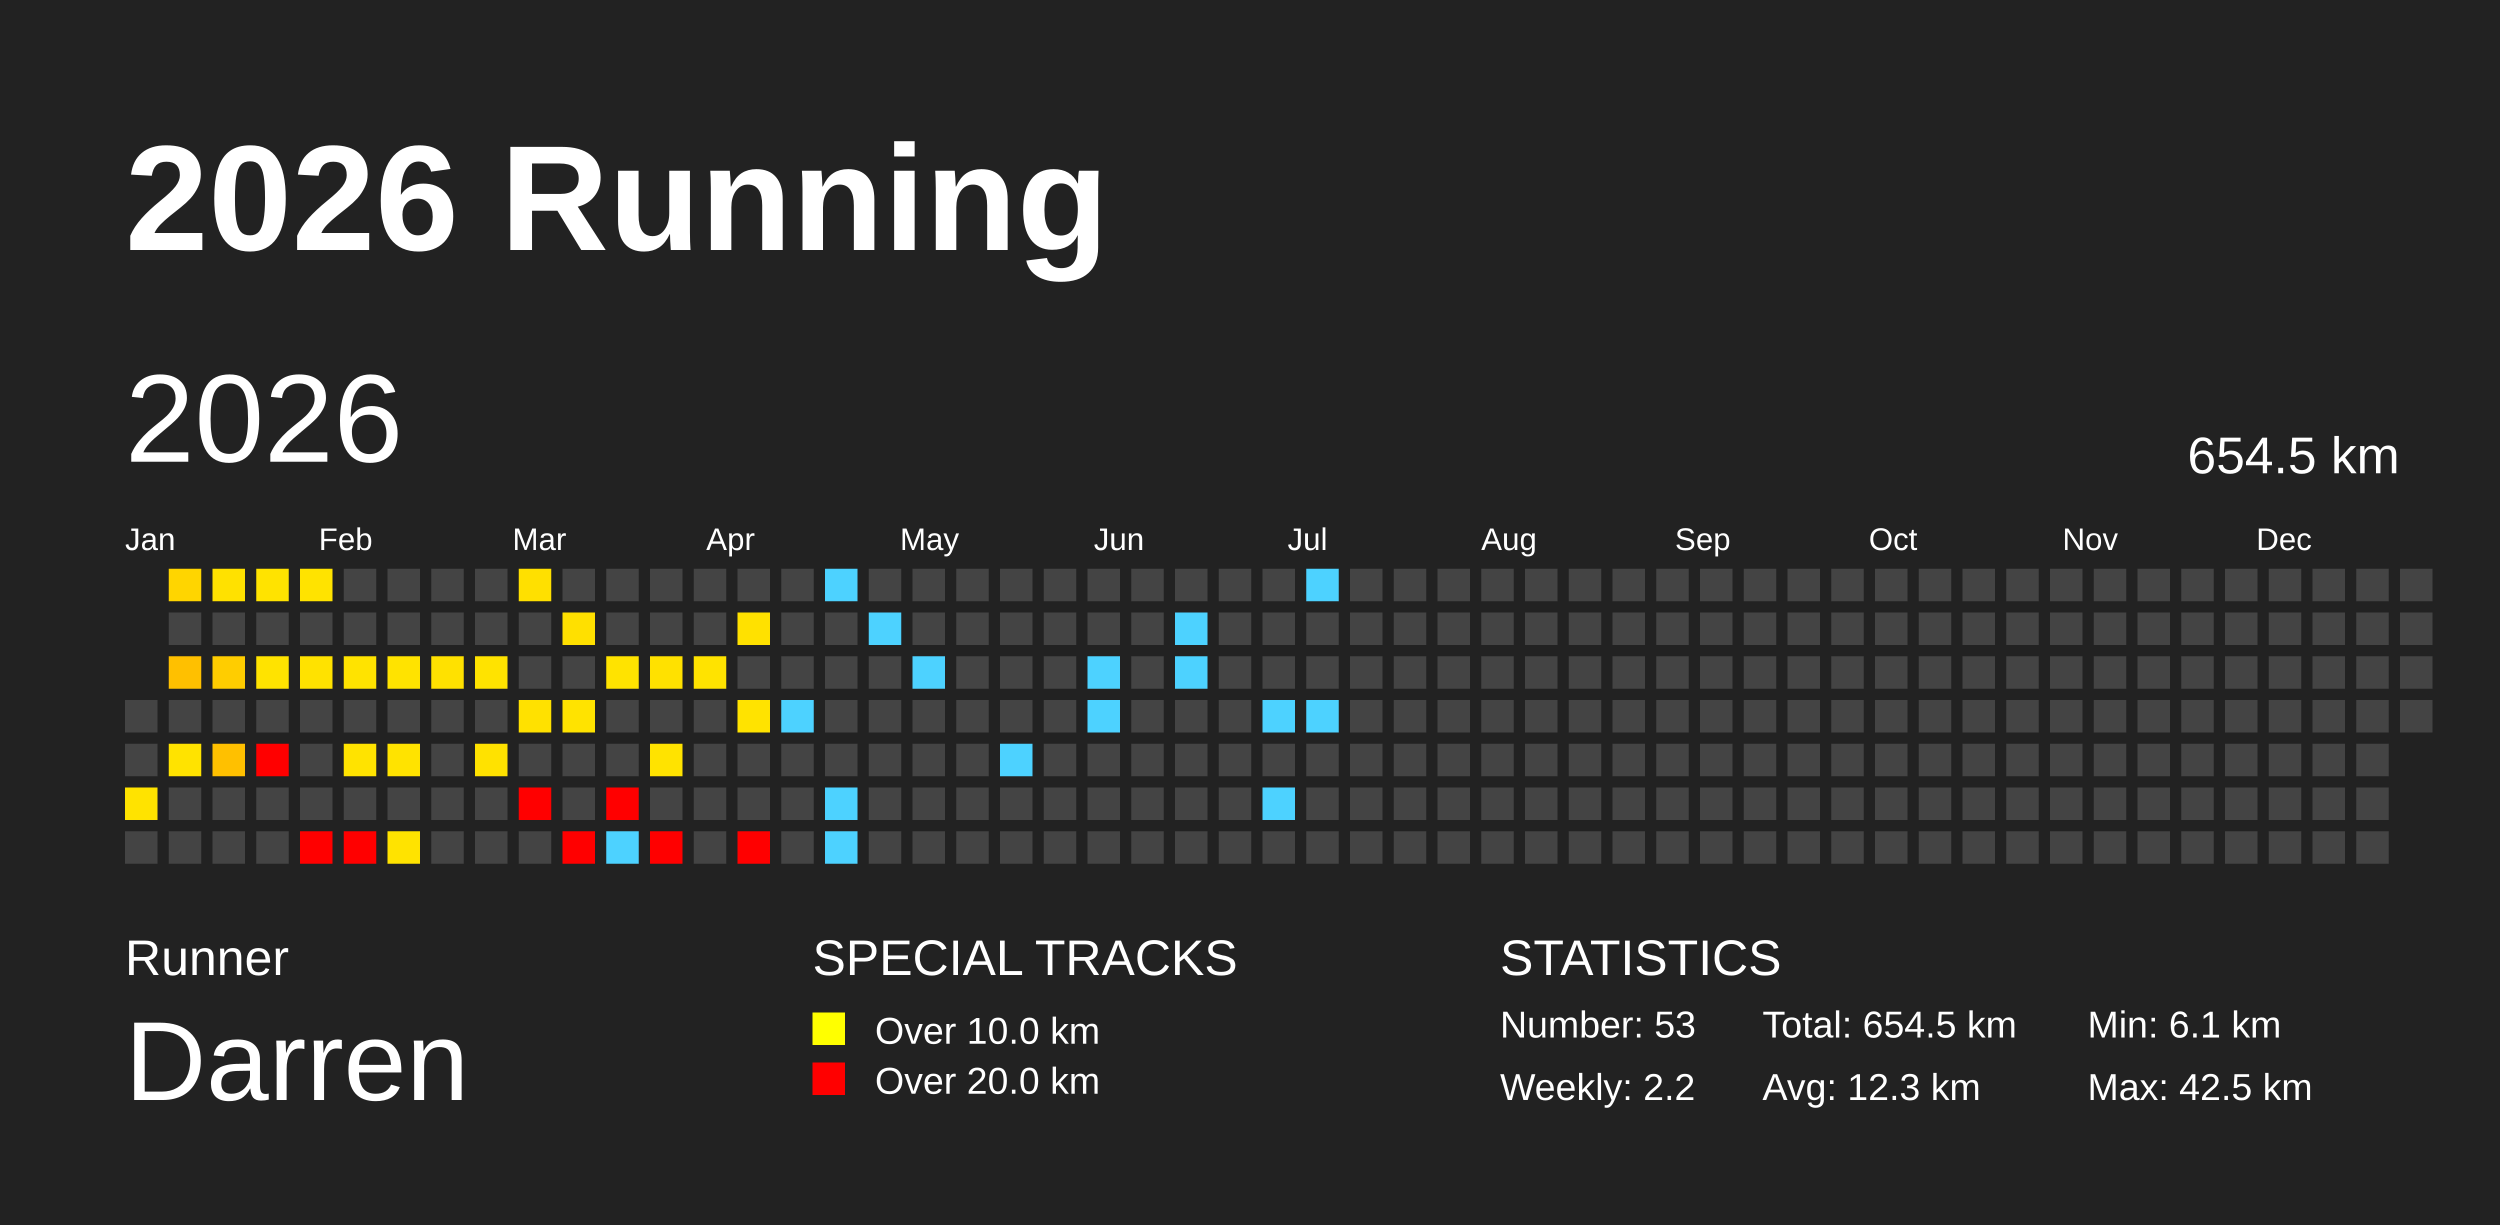
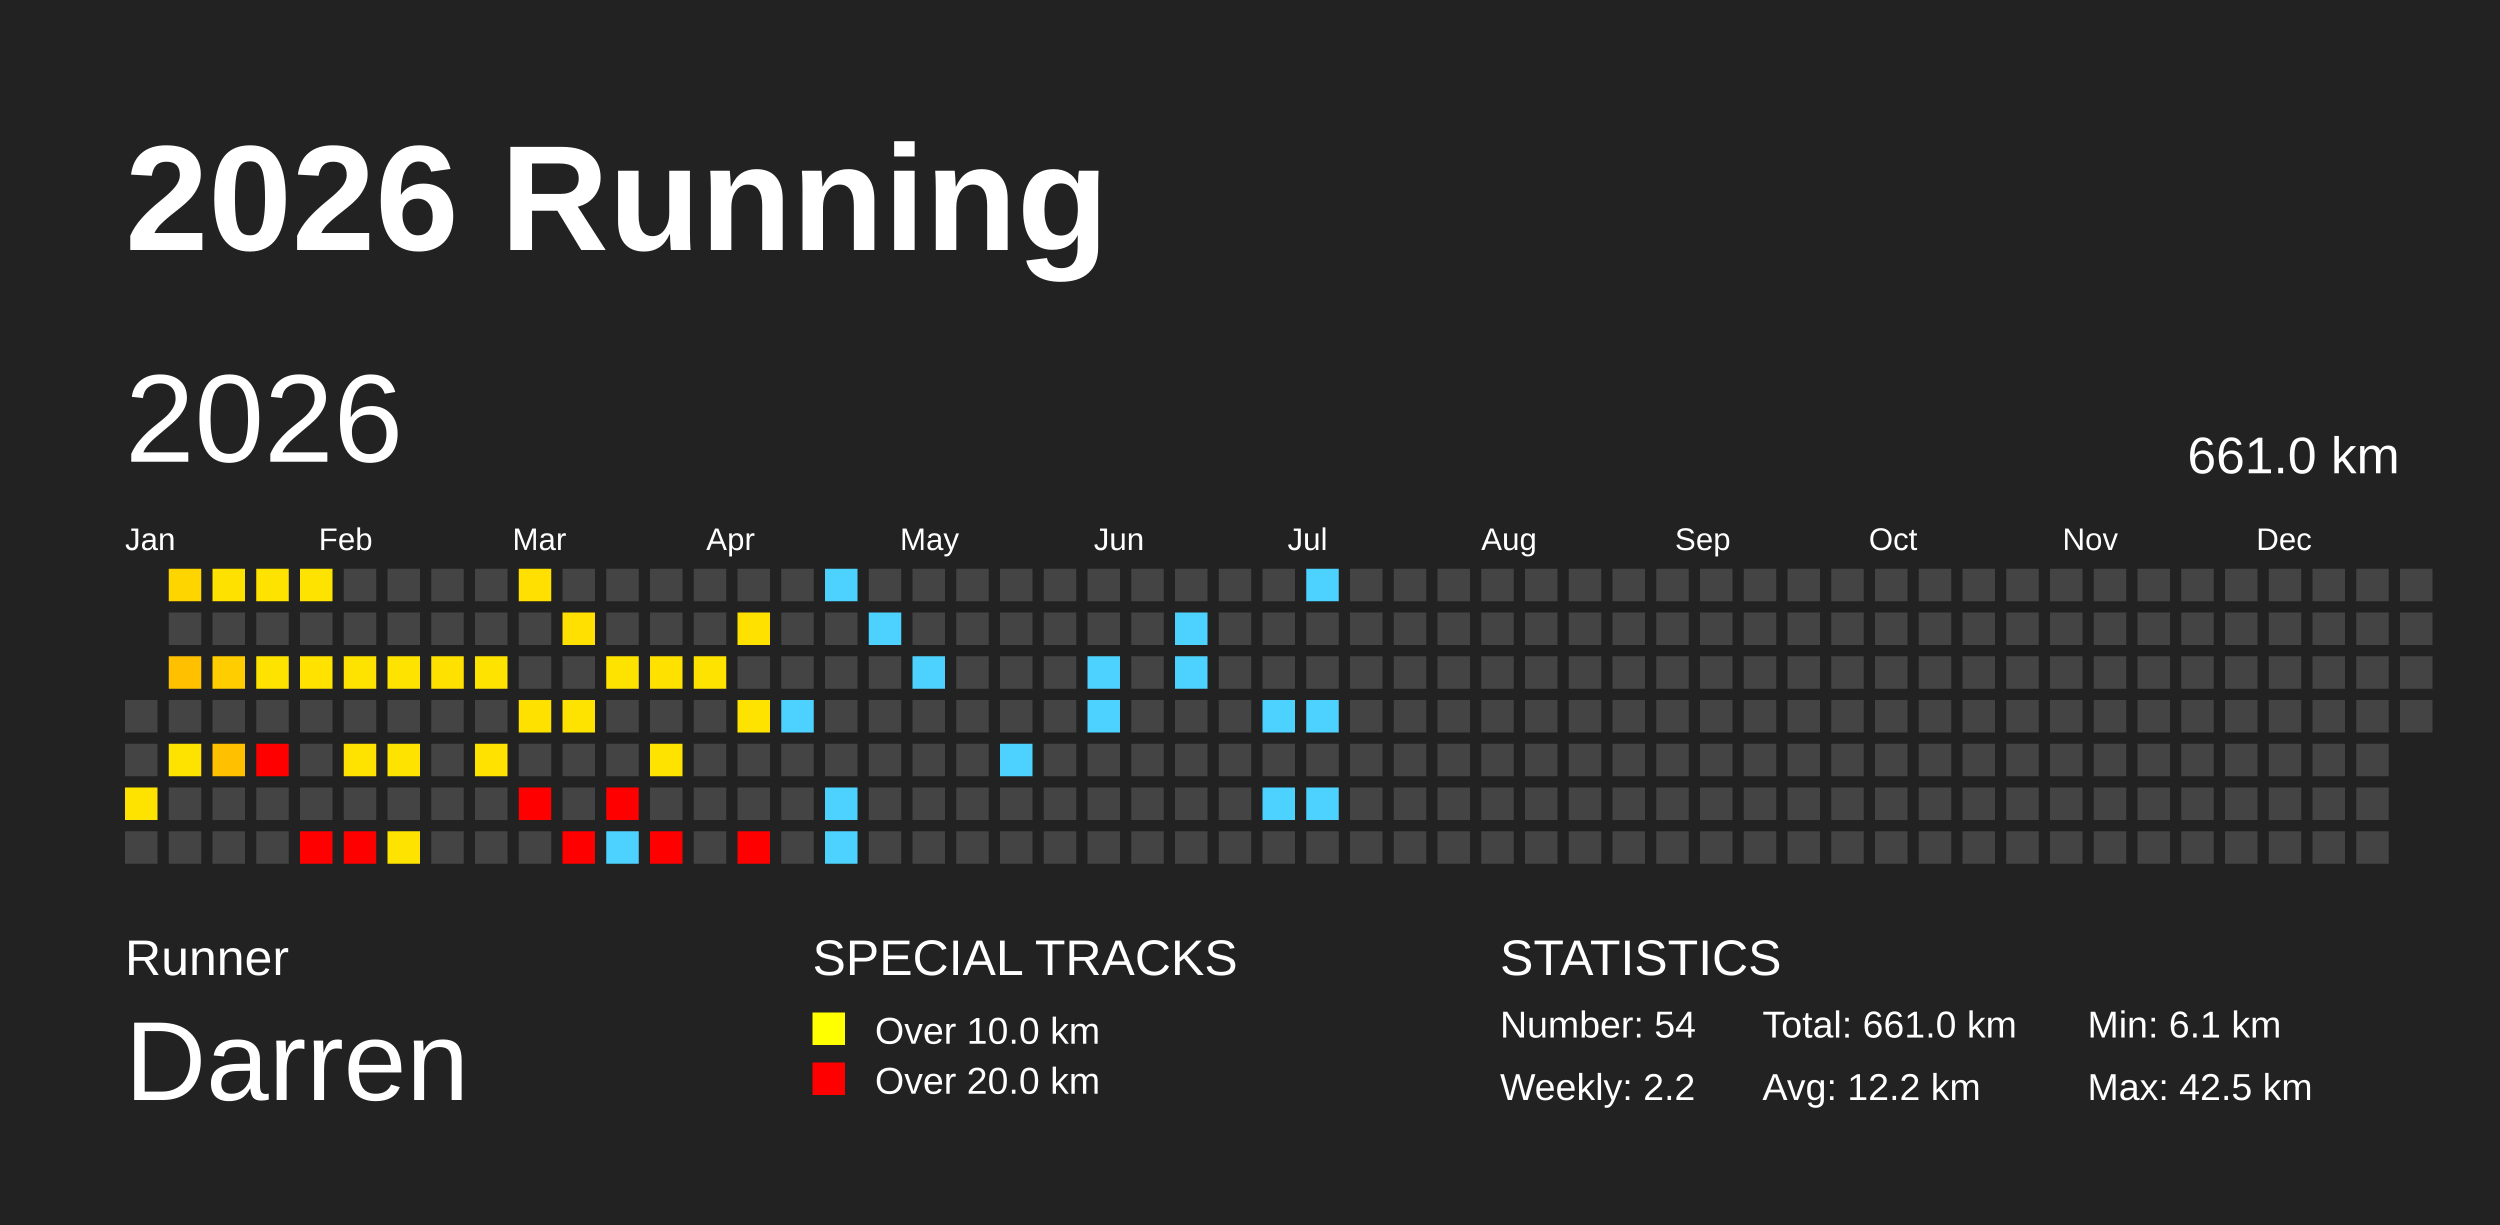
<svg xmlns="http://www.w3.org/2000/svg" baseProfile="full" height="98mm" version="1.1" viewBox="0,0,200,98" width="200mm">
  <defs />
  <rect fill="#222222" height="98" width="200" x="0" y="0" />
  <text fill="#FFFFFF" style="font-size:12px; font-family:Arial; font-weight:bold;" x="10" y="20">2026 Running</text>
  <text fill="#FFFFFF" style="font-size:4px; font-family:Arial" x="10" y="78">Runner</text>
  <text fill="#FFFFFF" style="font-size:9px; font-family:Arial" x="10" y="88">Darren</text>
  <text fill="#FFFFFF" style="font-size:4px; font-family:Arial" x="65" y="78">SPECIAL TRACKS</text>
  <rect fill="yellow" height="2.6" width="2.6" x="65" y="81" />
  <text fill="#FFFFFF" style="font-size:3px; font-family:Arial" x="70" y="83.5">Over 10.0 km</text>
  <rect fill="red" height="2.6" width="2.6" x="65" y="85" />
  <text fill="#FFFFFF" style="font-size:3px; font-family:Arial" x="70" y="87.5">Over 20.0 km</text>
  <text fill="#FFFFFF" style="font-size:4px; font-family:Arial" x="120" y="78">STATISTICS</text>
-   <text fill="#FFFFFF" style="font-size:3px; font-family:Arial" x="120" y="83">Number: 53</text>
+   <text fill="#FFFFFF" style="font-size:3px; font-family:Arial" x="120" y="83">Number: 54</text>
  <text fill="#FFFFFF" style="font-size:3px; font-family:Arial" x="120" y="88">Weekly: 2.2</text>
-   <text fill="#FFFFFF" style="font-size:3px; font-family:Arial" x="141" y="83">Total: 654.5 km</text>
-   <text fill="#FFFFFF" style="font-size:3px; font-family:Arial" x="141" y="88">Avg: 12.3 km</text>
+   <text fill="#FFFFFF" style="font-size:3px; font-family:Arial" x="141" y="83">Total: 661.0 km</text>
+   <text fill="#FFFFFF" style="font-size:3px; font-family:Arial" x="141" y="88">Avg: 12.2 km</text>
  <text fill="#FFFFFF" style="font-size:3px; font-family:Arial" x="167" y="83">Min: 6.1 km</text>
  <text fill="#FFFFFF" style="font-size:3px; font-family:Arial" x="167" y="88">Max: 42.5 km</text>
  <text dominant-baseline="hanging" fill="#FFFFFF" style="font-size:10.0px; font-family:Arial;" x="10" y="30">2026</text>
-   <text dominant-baseline="hanging" fill="#FFFFFF" style="font-size:4.125px; font-family:Arial;" x="175" y="35">654.5 km</text>
+   <text dominant-baseline="hanging" fill="#FFFFFF" style="font-size:4.125px; font-family:Arial;" x="175" y="35">661.0 km</text>
  <text fill="#FFFFFF" style="font-size:2.5px; font-family:Arial" x="10.0" y="44">Jan</text>
  <text fill="#FFFFFF" style="font-size:2.5px; font-family:Arial" x="25.5" y="44">Feb</text>
  <text fill="#FFFFFF" style="font-size:2.5px; font-family:Arial" x="41.0" y="44">Mar</text>
  <text fill="#FFFFFF" style="font-size:2.5px; font-family:Arial" x="56.5" y="44">Apr</text>
  <text fill="#FFFFFF" style="font-size:2.5px; font-family:Arial" x="72.0" y="44">May</text>
  <text fill="#FFFFFF" style="font-size:2.5px; font-family:Arial" x="87.5" y="44">Jun</text>
  <text fill="#FFFFFF" style="font-size:2.5px; font-family:Arial" x="103.0" y="44">Jul</text>
  <text fill="#FFFFFF" style="font-size:2.5px; font-family:Arial" x="118.5" y="44">Aug</text>
  <text fill="#FFFFFF" style="font-size:2.5px; font-family:Arial" x="134.0" y="44">Sep</text>
  <text fill="#FFFFFF" style="font-size:2.5px; font-family:Arial" x="149.5" y="44">Oct</text>
  <text fill="#FFFFFF" style="font-size:2.5px; font-family:Arial" x="165.0" y="44">Nov</text>
  <text fill="#FFFFFF" style="font-size:2.5px; font-family:Arial" x="180.5" y="44">Dec</text>
  <rect fill="#444444" height="2.6" width="2.6" x="10.0" y="56.0" />
  <rect fill="#444444" height="2.6" width="2.6" x="10.0" y="59.5" />
  <rect fill="#ffe300" height="2.6" width="2.6" x="10.0" y="63.0" />
  <rect fill="#444444" height="2.6" width="2.6" x="10.0" y="66.5" />
  <rect fill="#ffd500" height="2.6" width="2.6" x="13.5" y="45.5" />
  <rect fill="#444444" height="2.6" width="2.6" x="13.5" y="49.0" />
  <rect fill="#ffc000" height="2.6" width="2.6" x="13.5" y="52.5" />
  <rect fill="#444444" height="2.6" width="2.6" x="13.5" y="56.0" />
  <rect fill="#ffe300" height="2.6" width="2.6" x="13.5" y="59.5" />
  <rect fill="#444444" height="2.6" width="2.6" x="13.5" y="63.0" />
  <rect fill="#444444" height="2.6" width="2.6" x="13.5" y="66.5" />
  <rect fill="#ffe100" height="2.6" width="2.6" x="17.0" y="45.5" />
  <rect fill="#444444" height="2.6" width="2.6" x="17.0" y="49.0" />
  <rect fill="#ffcd00" height="2.6" width="2.6" x="17.0" y="52.5" />
  <rect fill="#444444" height="2.6" width="2.6" x="17.0" y="56.0" />
  <rect fill="#ffc000" height="2.6" width="2.6" x="17.0" y="59.5" />
  <rect fill="#444444" height="2.6" width="2.6" x="17.0" y="63.0" />
  <rect fill="#444444" height="2.6" width="2.6" x="17.0" y="66.5" />
  <rect fill="#ffe300" height="2.6" width="2.6" x="20.5" y="45.5" />
  <rect fill="#444444" height="2.6" width="2.6" x="20.5" y="49.0" />
  <rect fill="#ffe300" height="2.6" width="2.6" x="20.5" y="52.5" />
  <rect fill="#444444" height="2.6" width="2.6" x="20.5" y="56.0" />
  <rect fill="red" height="2.6" width="2.6" x="20.5" y="59.5" />
  <rect fill="#444444" height="2.6" width="2.6" x="20.5" y="63.0" />
  <rect fill="#444444" height="2.6" width="2.6" x="20.5" y="66.5" />
  <rect fill="#ffe300" height="2.6" width="2.6" x="24.0" y="45.5" />
  <rect fill="#444444" height="2.6" width="2.6" x="24.0" y="49.0" />
  <rect fill="#ffe200" height="2.6" width="2.6" x="24.0" y="52.5" />
  <rect fill="#444444" height="2.6" width="2.6" x="24.0" y="56.0" />
  <rect fill="#444444" height="2.6" width="2.6" x="24.0" y="59.5" />
  <rect fill="#444444" height="2.6" width="2.6" x="24.0" y="63.0" />
  <rect fill="red" height="2.6" width="2.6" x="24.0" y="66.5" />
  <rect fill="#444444" height="2.6" width="2.6" x="27.5" y="45.5" />
  <rect fill="#444444" height="2.6" width="2.6" x="27.5" y="49.0" />
  <rect fill="#ffe300" height="2.6" width="2.6" x="27.5" y="52.5" />
  <rect fill="#444444" height="2.6" width="2.6" x="27.5" y="56.0" />
  <rect fill="#ffe300" height="2.6" width="2.6" x="27.5" y="59.5" />
  <rect fill="#444444" height="2.6" width="2.6" x="27.5" y="63.0" />
  <rect fill="red" height="2.6" width="2.6" x="27.5" y="66.5" />
  <rect fill="#444444" height="2.6" width="2.6" x="31.0" y="45.5" />
  <rect fill="#444444" height="2.6" width="2.6" x="31.0" y="49.0" />
  <rect fill="#ffe300" height="2.6" width="2.6" x="31.0" y="52.5" />
  <rect fill="#444444" height="2.6" width="2.6" x="31.0" y="56.0" />
  <rect fill="#ffe300" height="2.6" width="2.6" x="31.0" y="59.5" />
  <rect fill="#444444" height="2.6" width="2.6" x="31.0" y="63.0" />
  <rect fill="#ffe300" height="2.6" width="2.6" x="31.0" y="66.5" />
  <rect fill="#444444" height="2.6" width="2.6" x="34.5" y="45.5" />
  <rect fill="#444444" height="2.6" width="2.6" x="34.5" y="49.0" />
  <rect fill="#ffe100" height="2.6" width="2.6" x="34.5" y="52.5" />
  <rect fill="#444444" height="2.6" width="2.6" x="34.5" y="56.0" />
  <rect fill="#444444" height="2.6" width="2.6" x="34.5" y="59.5" />
  <rect fill="#444444" height="2.6" width="2.6" x="34.5" y="63.0" />
  <rect fill="#444444" height="2.6" width="2.6" x="34.5" y="66.5" />
  <rect fill="#444444" height="2.6" width="2.6" x="38.0" y="45.5" />
  <rect fill="#444444" height="2.6" width="2.6" x="38.0" y="49.0" />
  <rect fill="#ffe300" height="2.6" width="2.6" x="38.0" y="52.5" />
  <rect fill="#444444" height="2.6" width="2.6" x="38.0" y="56.0" />
  <rect fill="#ffe200" height="2.6" width="2.6" x="38.0" y="59.5" />
  <rect fill="#444444" height="2.6" width="2.6" x="38.0" y="63.0" />
  <rect fill="#444444" height="2.6" width="2.6" x="38.0" y="66.5" />
  <rect fill="#ffe000" height="2.6" width="2.6" x="41.5" y="45.5" />
  <rect fill="#444444" height="2.6" width="2.6" x="41.5" y="49.0" />
  <rect fill="#444444" height="2.6" width="2.6" x="41.5" y="52.5" />
  <rect fill="#ffe100" height="2.6" width="2.6" x="41.5" y="56.0" />
  <rect fill="#444444" height="2.6" width="2.6" x="41.5" y="59.5" />
  <rect fill="red" height="2.6" width="2.6" x="41.5" y="63.0" />
  <rect fill="#444444" height="2.6" width="2.6" x="41.5" y="66.5" />
  <rect fill="#444444" height="2.6" width="2.6" x="45.0" y="45.5" />
  <rect fill="#ffe000" height="2.6" width="2.6" x="45.0" y="49.0" />
  <rect fill="#444444" height="2.6" width="2.6" x="45.0" y="52.5" />
  <rect fill="#ffe300" height="2.6" width="2.6" x="45.0" y="56.0" />
  <rect fill="#444444" height="2.6" width="2.6" x="45.0" y="59.5" />
  <rect fill="#444444" height="2.6" width="2.6" x="45.0" y="63.0" />
  <rect fill="red" height="2.6" width="2.6" x="45.0" y="66.5" />
  <rect fill="#444444" height="2.6" width="2.6" x="48.5" y="45.5" />
  <rect fill="#444444" height="2.6" width="2.6" x="48.5" y="49.0" />
  <rect fill="#ffe300" height="2.6" width="2.6" x="48.5" y="52.5" />
  <rect fill="#444444" height="2.6" width="2.6" x="48.5" y="56.0" />
  <rect fill="#444444" height="2.6" width="2.6" x="48.5" y="59.5" />
  <rect fill="red" height="2.6" width="2.6" x="48.5" y="63.0" />
  <rect fill="#4dd2ff" height="2.6" width="2.6" x="48.5" y="66.5" />
  <rect fill="#444444" height="2.6" width="2.6" x="52.0" y="45.5" />
  <rect fill="#444444" height="2.6" width="2.6" x="52.0" y="49.0" />
  <rect fill="#ffe100" height="2.6" width="2.6" x="52.0" y="52.5" />
  <rect fill="#444444" height="2.6" width="2.6" x="52.0" y="56.0" />
  <rect fill="#ffe300" height="2.6" width="2.6" x="52.0" y="59.5" />
  <rect fill="#444444" height="2.6" width="2.6" x="52.0" y="63.0" />
  <rect fill="red" height="2.6" width="2.6" x="52.0" y="66.5" />
  <rect fill="#444444" height="2.6" width="2.6" x="55.5" y="45.5" />
  <rect fill="#444444" height="2.6" width="2.6" x="55.5" y="49.0" />
  <rect fill="#ffe300" height="2.6" width="2.6" x="55.5" y="52.5" />
  <rect fill="#444444" height="2.6" width="2.6" x="55.5" y="56.0" />
  <rect fill="#444444" height="2.6" width="2.6" x="55.5" y="59.5" />
  <rect fill="#444444" height="2.6" width="2.6" x="55.5" y="63.0" />
  <rect fill="#444444" height="2.6" width="2.6" x="55.5" y="66.5" />
  <rect fill="#444444" height="2.6" width="2.6" x="59.0" y="45.5" />
  <rect fill="#ffe100" height="2.6" width="2.6" x="59.0" y="49.0" />
  <rect fill="#444444" height="2.6" width="2.6" x="59.0" y="52.5" />
  <rect fill="#ffe300" height="2.6" width="2.6" x="59.0" y="56.0" />
  <rect fill="#444444" height="2.6" width="2.6" x="59.0" y="59.5" />
  <rect fill="#444444" height="2.6" width="2.6" x="59.0" y="63.0" />
  <rect fill="red" height="2.6" width="2.6" x="59.0" y="66.5" />
  <rect fill="#444444" height="2.6" width="2.6" x="62.5" y="45.5" />
  <rect fill="#444444" height="2.6" width="2.6" x="62.5" y="49.0" />
  <rect fill="#444444" height="2.6" width="2.6" x="62.5" y="52.5" />
  <rect fill="#4dd2ff" height="2.6" width="2.6" x="62.5" y="56.0" />
  <rect fill="#444444" height="2.6" width="2.6" x="62.5" y="59.5" />
  <rect fill="#444444" height="2.6" width="2.6" x="62.5" y="63.0" />
  <rect fill="#444444" height="2.6" width="2.6" x="62.5" y="66.5" />
  <rect fill="#4dd2ff" height="2.6" width="2.6" x="66.0" y="45.5" />
  <rect fill="#444444" height="2.6" width="2.6" x="66.0" y="49.0" />
  <rect fill="#444444" height="2.6" width="2.6" x="66.0" y="52.5" />
  <rect fill="#444444" height="2.6" width="2.6" x="66.0" y="56.0" />
  <rect fill="#444444" height="2.6" width="2.6" x="66.0" y="59.5" />
  <rect fill="#4dd2ff" height="2.6" width="2.6" x="66.0" y="63.0" />
  <rect fill="#4dd2ff" height="2.6" width="2.6" x="66.0" y="66.5" />
  <rect fill="#444444" height="2.6" width="2.6" x="69.5" y="45.5" />
  <rect fill="#4dd2ff" height="2.6" width="2.6" x="69.5" y="49.0" />
  <rect fill="#444444" height="2.6" width="2.6" x="69.5" y="52.5" />
  <rect fill="#444444" height="2.6" width="2.6" x="69.5" y="56.0" />
  <rect fill="#444444" height="2.6" width="2.6" x="69.5" y="59.5" />
  <rect fill="#444444" height="2.6" width="2.6" x="69.5" y="63.0" />
  <rect fill="#444444" height="2.6" width="2.6" x="69.5" y="66.5" />
  <rect fill="#444444" height="2.6" width="2.6" x="73.0" y="45.5" />
  <rect fill="#444444" height="2.6" width="2.6" x="73.0" y="49.0" />
  <rect fill="#4dd2ff" height="2.6" width="2.6" x="73.0" y="52.5" />
  <rect fill="#444444" height="2.6" width="2.6" x="73.0" y="56.0" />
  <rect fill="#444444" height="2.6" width="2.6" x="73.0" y="59.5" />
  <rect fill="#444444" height="2.6" width="2.6" x="73.0" y="63.0" />
  <rect fill="#444444" height="2.6" width="2.6" x="73.0" y="66.5" />
  <rect fill="#444444" height="2.6" width="2.6" x="76.5" y="45.5" />
  <rect fill="#444444" height="2.6" width="2.6" x="76.5" y="49.0" />
  <rect fill="#444444" height="2.6" width="2.6" x="76.5" y="52.5" />
  <rect fill="#444444" height="2.6" width="2.6" x="76.5" y="56.0" />
  <rect fill="#444444" height="2.6" width="2.6" x="76.5" y="59.5" />
  <rect fill="#444444" height="2.6" width="2.6" x="76.5" y="63.0" />
  <rect fill="#444444" height="2.6" width="2.6" x="76.5" y="66.5" />
  <rect fill="#444444" height="2.6" width="2.6" x="80.0" y="45.5" />
  <rect fill="#444444" height="2.6" width="2.6" x="80.0" y="49.0" />
  <rect fill="#444444" height="2.6" width="2.6" x="80.0" y="52.5" />
  <rect fill="#444444" height="2.6" width="2.6" x="80.0" y="56.0" />
  <rect fill="#4dd2ff" height="2.6" width="2.6" x="80.0" y="59.5" />
  <rect fill="#444444" height="2.6" width="2.6" x="80.0" y="63.0" />
  <rect fill="#444444" height="2.6" width="2.6" x="80.0" y="66.5" />
  <rect fill="#444444" height="2.6" width="2.6" x="83.5" y="45.5" />
  <rect fill="#444444" height="2.6" width="2.6" x="83.5" y="49.0" />
  <rect fill="#444444" height="2.6" width="2.6" x="83.5" y="52.5" />
  <rect fill="#444444" height="2.6" width="2.6" x="83.5" y="56.0" />
  <rect fill="#444444" height="2.6" width="2.6" x="83.5" y="59.5" />
  <rect fill="#444444" height="2.6" width="2.6" x="83.5" y="63.0" />
  <rect fill="#444444" height="2.6" width="2.6" x="83.5" y="66.5" />
  <rect fill="#444444" height="2.6" width="2.6" x="87.0" y="45.5" />
  <rect fill="#444444" height="2.6" width="2.6" x="87.0" y="49.0" />
  <rect fill="#4dd2ff" height="2.6" width="2.6" x="87.0" y="52.5" />
  <rect fill="#4dd2ff" height="2.6" width="2.6" x="87.0" y="56.0" />
  <rect fill="#444444" height="2.6" width="2.6" x="87.0" y="59.5" />
  <rect fill="#444444" height="2.6" width="2.6" x="87.0" y="63.0" />
  <rect fill="#444444" height="2.6" width="2.6" x="87.0" y="66.5" />
  <rect fill="#444444" height="2.6" width="2.6" x="90.5" y="45.5" />
  <rect fill="#444444" height="2.6" width="2.6" x="90.5" y="49.0" />
  <rect fill="#444444" height="2.6" width="2.6" x="90.5" y="52.5" />
  <rect fill="#444444" height="2.6" width="2.6" x="90.5" y="56.0" />
  <rect fill="#444444" height="2.6" width="2.6" x="90.5" y="59.5" />
  <rect fill="#444444" height="2.6" width="2.6" x="90.5" y="63.0" />
  <rect fill="#444444" height="2.6" width="2.6" x="90.5" y="66.5" />
  <rect fill="#444444" height="2.6" width="2.6" x="94.0" y="45.5" />
  <rect fill="#4dd2ff" height="2.6" width="2.6" x="94.0" y="49.0" />
  <rect fill="#4dd2ff" height="2.6" width="2.6" x="94.0" y="52.5" />
  <rect fill="#444444" height="2.6" width="2.6" x="94.0" y="56.0" />
  <rect fill="#444444" height="2.6" width="2.6" x="94.0" y="59.5" />
  <rect fill="#444444" height="2.6" width="2.6" x="94.0" y="63.0" />
  <rect fill="#444444" height="2.6" width="2.6" x="94.0" y="66.5" />
  <rect fill="#444444" height="2.6" width="2.6" x="97.5" y="45.5" />
  <rect fill="#444444" height="2.6" width="2.6" x="97.5" y="49.0" />
  <rect fill="#444444" height="2.6" width="2.6" x="97.5" y="52.5" />
  <rect fill="#444444" height="2.6" width="2.6" x="97.5" y="56.0" />
  <rect fill="#444444" height="2.6" width="2.6" x="97.5" y="59.5" />
  <rect fill="#444444" height="2.6" width="2.6" x="97.5" y="63.0" />
  <rect fill="#444444" height="2.6" width="2.6" x="97.5" y="66.5" />
  <rect fill="#444444" height="2.6" width="2.6" x="101.0" y="45.5" />
  <rect fill="#444444" height="2.6" width="2.6" x="101.0" y="49.0" />
  <rect fill="#444444" height="2.6" width="2.6" x="101.0" y="52.5" />
  <rect fill="#4dd2ff" height="2.6" width="2.6" x="101.0" y="56.0" />
  <rect fill="#444444" height="2.6" width="2.6" x="101.0" y="59.5" />
  <rect fill="#4dd2ff" height="2.6" width="2.6" x="101.0" y="63.0" />
  <rect fill="#444444" height="2.6" width="2.6" x="101.0" y="66.5" />
  <rect fill="#4dd2ff" height="2.6" width="2.6" x="104.5" y="45.5" />
  <rect fill="#444444" height="2.6" width="2.6" x="104.5" y="49.0" />
  <rect fill="#444444" height="2.6" width="2.6" x="104.5" y="52.5" />
  <rect fill="#4dd2ff" height="2.6" width="2.6" x="104.5" y="56.0" />
  <rect fill="#444444" height="2.6" width="2.6" x="104.5" y="59.5" />
-   <rect fill="#444444" height="2.6" width="2.6" x="104.5" y="63.0" />
+   <rect fill="#4dd2ff" height="2.6" width="2.6" x="104.5" y="63.0" />
  <rect fill="#444444" height="2.6" width="2.6" x="104.5" y="66.5" />
  <rect fill="#444444" height="2.6" width="2.6" x="108.0" y="45.5" />
  <rect fill="#444444" height="2.6" width="2.6" x="108.0" y="49.0" />
  <rect fill="#444444" height="2.6" width="2.6" x="108.0" y="52.5" />
  <rect fill="#444444" height="2.6" width="2.6" x="108.0" y="56.0" />
  <rect fill="#444444" height="2.6" width="2.6" x="108.0" y="59.5" />
  <rect fill="#444444" height="2.6" width="2.6" x="108.0" y="63.0" />
  <rect fill="#444444" height="2.6" width="2.6" x="108.0" y="66.5" />
  <rect fill="#444444" height="2.6" width="2.6" x="111.5" y="45.5" />
  <rect fill="#444444" height="2.6" width="2.6" x="111.5" y="49.0" />
  <rect fill="#444444" height="2.6" width="2.6" x="111.5" y="52.5" />
  <rect fill="#444444" height="2.6" width="2.6" x="111.5" y="56.0" />
  <rect fill="#444444" height="2.6" width="2.6" x="111.5" y="59.5" />
  <rect fill="#444444" height="2.6" width="2.6" x="111.5" y="63.0" />
  <rect fill="#444444" height="2.6" width="2.6" x="111.5" y="66.5" />
  <rect fill="#444444" height="2.6" width="2.6" x="115.0" y="45.5" />
  <rect fill="#444444" height="2.6" width="2.6" x="115.0" y="49.0" />
  <rect fill="#444444" height="2.6" width="2.6" x="115.0" y="52.5" />
  <rect fill="#444444" height="2.6" width="2.6" x="115.0" y="56.0" />
  <rect fill="#444444" height="2.6" width="2.6" x="115.0" y="59.5" />
  <rect fill="#444444" height="2.6" width="2.6" x="115.0" y="63.0" />
  <rect fill="#444444" height="2.6" width="2.6" x="115.0" y="66.5" />
  <rect fill="#444444" height="2.6" width="2.6" x="118.5" y="45.5" />
  <rect fill="#444444" height="2.6" width="2.6" x="118.5" y="49.0" />
  <rect fill="#444444" height="2.6" width="2.6" x="118.5" y="52.5" />
  <rect fill="#444444" height="2.6" width="2.6" x="118.5" y="56.0" />
  <rect fill="#444444" height="2.6" width="2.6" x="118.5" y="59.5" />
  <rect fill="#444444" height="2.6" width="2.6" x="118.5" y="63.0" />
  <rect fill="#444444" height="2.6" width="2.6" x="118.5" y="66.5" />
  <rect fill="#444444" height="2.6" width="2.6" x="122.0" y="45.5" />
  <rect fill="#444444" height="2.6" width="2.6" x="122.0" y="49.0" />
  <rect fill="#444444" height="2.6" width="2.6" x="122.0" y="52.5" />
  <rect fill="#444444" height="2.6" width="2.6" x="122.0" y="56.0" />
  <rect fill="#444444" height="2.6" width="2.6" x="122.0" y="59.5" />
  <rect fill="#444444" height="2.6" width="2.6" x="122.0" y="63.0" />
  <rect fill="#444444" height="2.6" width="2.6" x="122.0" y="66.5" />
  <rect fill="#444444" height="2.6" width="2.6" x="125.5" y="45.5" />
  <rect fill="#444444" height="2.6" width="2.6" x="125.5" y="49.0" />
  <rect fill="#444444" height="2.6" width="2.6" x="125.5" y="52.5" />
  <rect fill="#444444" height="2.6" width="2.6" x="125.5" y="56.0" />
  <rect fill="#444444" height="2.6" width="2.6" x="125.5" y="59.5" />
  <rect fill="#444444" height="2.6" width="2.6" x="125.5" y="63.0" />
  <rect fill="#444444" height="2.6" width="2.6" x="125.5" y="66.5" />
  <rect fill="#444444" height="2.6" width="2.6" x="129.0" y="45.5" />
  <rect fill="#444444" height="2.6" width="2.6" x="129.0" y="49.0" />
  <rect fill="#444444" height="2.6" width="2.6" x="129.0" y="52.5" />
  <rect fill="#444444" height="2.6" width="2.6" x="129.0" y="56.0" />
  <rect fill="#444444" height="2.6" width="2.6" x="129.0" y="59.5" />
  <rect fill="#444444" height="2.6" width="2.6" x="129.0" y="63.0" />
  <rect fill="#444444" height="2.6" width="2.6" x="129.0" y="66.5" />
  <rect fill="#444444" height="2.6" width="2.6" x="132.5" y="45.5" />
  <rect fill="#444444" height="2.6" width="2.6" x="132.5" y="49.0" />
  <rect fill="#444444" height="2.6" width="2.6" x="132.5" y="52.5" />
  <rect fill="#444444" height="2.6" width="2.6" x="132.5" y="56.0" />
  <rect fill="#444444" height="2.6" width="2.6" x="132.5" y="59.5" />
  <rect fill="#444444" height="2.6" width="2.6" x="132.5" y="63.0" />
  <rect fill="#444444" height="2.6" width="2.6" x="132.5" y="66.5" />
  <rect fill="#444444" height="2.6" width="2.6" x="136.0" y="45.5" />
  <rect fill="#444444" height="2.6" width="2.6" x="136.0" y="49.0" />
  <rect fill="#444444" height="2.6" width="2.6" x="136.0" y="52.5" />
  <rect fill="#444444" height="2.6" width="2.6" x="136.0" y="56.0" />
  <rect fill="#444444" height="2.6" width="2.6" x="136.0" y="59.5" />
  <rect fill="#444444" height="2.6" width="2.6" x="136.0" y="63.0" />
  <rect fill="#444444" height="2.6" width="2.6" x="136.0" y="66.5" />
  <rect fill="#444444" height="2.6" width="2.6" x="139.5" y="45.5" />
  <rect fill="#444444" height="2.6" width="2.6" x="139.5" y="49.0" />
  <rect fill="#444444" height="2.6" width="2.6" x="139.5" y="52.5" />
  <rect fill="#444444" height="2.6" width="2.6" x="139.5" y="56.0" />
  <rect fill="#444444" height="2.6" width="2.6" x="139.5" y="59.5" />
  <rect fill="#444444" height="2.6" width="2.6" x="139.5" y="63.0" />
  <rect fill="#444444" height="2.6" width="2.6" x="139.5" y="66.5" />
  <rect fill="#444444" height="2.6" width="2.6" x="143.0" y="45.5" />
  <rect fill="#444444" height="2.6" width="2.6" x="143.0" y="49.0" />
  <rect fill="#444444" height="2.6" width="2.6" x="143.0" y="52.5" />
  <rect fill="#444444" height="2.6" width="2.6" x="143.0" y="56.0" />
  <rect fill="#444444" height="2.6" width="2.6" x="143.0" y="59.5" />
  <rect fill="#444444" height="2.6" width="2.6" x="143.0" y="63.0" />
  <rect fill="#444444" height="2.6" width="2.6" x="143.0" y="66.5" />
  <rect fill="#444444" height="2.6" width="2.6" x="146.5" y="45.5" />
  <rect fill="#444444" height="2.6" width="2.6" x="146.5" y="49.0" />
  <rect fill="#444444" height="2.6" width="2.6" x="146.5" y="52.5" />
  <rect fill="#444444" height="2.6" width="2.6" x="146.5" y="56.0" />
  <rect fill="#444444" height="2.6" width="2.6" x="146.5" y="59.5" />
  <rect fill="#444444" height="2.6" width="2.6" x="146.5" y="63.0" />
  <rect fill="#444444" height="2.6" width="2.6" x="146.5" y="66.5" />
  <rect fill="#444444" height="2.6" width="2.6" x="150.0" y="45.5" />
  <rect fill="#444444" height="2.6" width="2.6" x="150.0" y="49.0" />
  <rect fill="#444444" height="2.6" width="2.6" x="150.0" y="52.5" />
  <rect fill="#444444" height="2.6" width="2.6" x="150.0" y="56.0" />
  <rect fill="#444444" height="2.6" width="2.6" x="150.0" y="59.5" />
  <rect fill="#444444" height="2.6" width="2.6" x="150.0" y="63.0" />
  <rect fill="#444444" height="2.6" width="2.6" x="150.0" y="66.5" />
  <rect fill="#444444" height="2.6" width="2.6" x="153.5" y="45.5" />
  <rect fill="#444444" height="2.6" width="2.6" x="153.5" y="49.0" />
  <rect fill="#444444" height="2.6" width="2.6" x="153.5" y="52.5" />
  <rect fill="#444444" height="2.6" width="2.6" x="153.5" y="56.0" />
  <rect fill="#444444" height="2.6" width="2.6" x="153.5" y="59.5" />
  <rect fill="#444444" height="2.6" width="2.6" x="153.5" y="63.0" />
  <rect fill="#444444" height="2.6" width="2.6" x="153.5" y="66.5" />
  <rect fill="#444444" height="2.6" width="2.6" x="157.0" y="45.5" />
  <rect fill="#444444" height="2.6" width="2.6" x="157.0" y="49.0" />
  <rect fill="#444444" height="2.6" width="2.6" x="157.0" y="52.5" />
  <rect fill="#444444" height="2.6" width="2.6" x="157.0" y="56.0" />
  <rect fill="#444444" height="2.6" width="2.6" x="157.0" y="59.5" />
  <rect fill="#444444" height="2.6" width="2.6" x="157.0" y="63.0" />
  <rect fill="#444444" height="2.6" width="2.6" x="157.0" y="66.5" />
  <rect fill="#444444" height="2.6" width="2.6" x="160.5" y="45.5" />
  <rect fill="#444444" height="2.6" width="2.6" x="160.5" y="49.0" />
  <rect fill="#444444" height="2.6" width="2.6" x="160.5" y="52.5" />
  <rect fill="#444444" height="2.6" width="2.6" x="160.5" y="56.0" />
  <rect fill="#444444" height="2.6" width="2.6" x="160.5" y="59.5" />
  <rect fill="#444444" height="2.6" width="2.6" x="160.5" y="63.0" />
  <rect fill="#444444" height="2.6" width="2.6" x="160.5" y="66.5" />
  <rect fill="#444444" height="2.6" width="2.6" x="164.0" y="45.5" />
  <rect fill="#444444" height="2.6" width="2.6" x="164.0" y="49.0" />
  <rect fill="#444444" height="2.6" width="2.6" x="164.0" y="52.5" />
  <rect fill="#444444" height="2.6" width="2.6" x="164.0" y="56.0" />
  <rect fill="#444444" height="2.6" width="2.6" x="164.0" y="59.5" />
  <rect fill="#444444" height="2.6" width="2.6" x="164.0" y="63.0" />
  <rect fill="#444444" height="2.6" width="2.6" x="164.0" y="66.5" />
  <rect fill="#444444" height="2.6" width="2.6" x="167.5" y="45.5" />
  <rect fill="#444444" height="2.6" width="2.6" x="167.5" y="49.0" />
  <rect fill="#444444" height="2.6" width="2.6" x="167.5" y="52.5" />
  <rect fill="#444444" height="2.6" width="2.6" x="167.5" y="56.0" />
  <rect fill="#444444" height="2.6" width="2.6" x="167.5" y="59.5" />
  <rect fill="#444444" height="2.6" width="2.6" x="167.5" y="63.0" />
  <rect fill="#444444" height="2.6" width="2.6" x="167.5" y="66.5" />
  <rect fill="#444444" height="2.6" width="2.6" x="171.0" y="45.5" />
  <rect fill="#444444" height="2.6" width="2.6" x="171.0" y="49.0" />
  <rect fill="#444444" height="2.6" width="2.6" x="171.0" y="52.5" />
  <rect fill="#444444" height="2.6" width="2.6" x="171.0" y="56.0" />
  <rect fill="#444444" height="2.6" width="2.6" x="171.0" y="59.5" />
  <rect fill="#444444" height="2.6" width="2.6" x="171.0" y="63.0" />
  <rect fill="#444444" height="2.6" width="2.6" x="171.0" y="66.5" />
  <rect fill="#444444" height="2.6" width="2.6" x="174.5" y="45.5" />
  <rect fill="#444444" height="2.6" width="2.6" x="174.5" y="49.0" />
  <rect fill="#444444" height="2.6" width="2.6" x="174.5" y="52.5" />
  <rect fill="#444444" height="2.6" width="2.6" x="174.5" y="56.0" />
  <rect fill="#444444" height="2.6" width="2.6" x="174.5" y="59.5" />
  <rect fill="#444444" height="2.6" width="2.6" x="174.5" y="63.0" />
  <rect fill="#444444" height="2.6" width="2.6" x="174.5" y="66.5" />
  <rect fill="#444444" height="2.6" width="2.6" x="178.0" y="45.5" />
  <rect fill="#444444" height="2.6" width="2.6" x="178.0" y="49.0" />
  <rect fill="#444444" height="2.6" width="2.6" x="178.0" y="52.5" />
  <rect fill="#444444" height="2.6" width="2.6" x="178.0" y="56.0" />
  <rect fill="#444444" height="2.6" width="2.6" x="178.0" y="59.5" />
  <rect fill="#444444" height="2.6" width="2.6" x="178.0" y="63.0" />
  <rect fill="#444444" height="2.6" width="2.6" x="178.0" y="66.5" />
  <rect fill="#444444" height="2.6" width="2.6" x="181.5" y="45.5" />
  <rect fill="#444444" height="2.6" width="2.6" x="181.5" y="49.0" />
  <rect fill="#444444" height="2.6" width="2.6" x="181.5" y="52.5" />
  <rect fill="#444444" height="2.6" width="2.6" x="181.5" y="56.0" />
  <rect fill="#444444" height="2.6" width="2.6" x="181.5" y="59.5" />
  <rect fill="#444444" height="2.6" width="2.6" x="181.5" y="63.0" />
  <rect fill="#444444" height="2.6" width="2.6" x="181.5" y="66.5" />
  <rect fill="#444444" height="2.6" width="2.6" x="185.0" y="45.5" />
  <rect fill="#444444" height="2.6" width="2.6" x="185.0" y="49.0" />
  <rect fill="#444444" height="2.6" width="2.6" x="185.0" y="52.5" />
  <rect fill="#444444" height="2.6" width="2.6" x="185.0" y="56.0" />
  <rect fill="#444444" height="2.6" width="2.6" x="185.0" y="59.5" />
  <rect fill="#444444" height="2.6" width="2.6" x="185.0" y="63.0" />
  <rect fill="#444444" height="2.6" width="2.6" x="185.0" y="66.5" />
  <rect fill="#444444" height="2.6" width="2.6" x="188.5" y="45.5" />
  <rect fill="#444444" height="2.6" width="2.6" x="188.5" y="49.0" />
  <rect fill="#444444" height="2.6" width="2.6" x="188.5" y="52.5" />
  <rect fill="#444444" height="2.6" width="2.6" x="188.5" y="56.0" />
  <rect fill="#444444" height="2.6" width="2.6" x="188.5" y="59.5" />
  <rect fill="#444444" height="2.6" width="2.6" x="188.5" y="63.0" />
  <rect fill="#444444" height="2.6" width="2.6" x="188.5" y="66.5" />
  <rect fill="#444444" height="2.6" width="2.6" x="192.0" y="45.5" />
  <rect fill="#444444" height="2.6" width="2.6" x="192.0" y="49.0" />
  <rect fill="#444444" height="2.6" width="2.6" x="192.0" y="52.5" />
  <rect fill="#444444" height="2.6" width="2.6" x="192.0" y="56.0" />
</svg>
